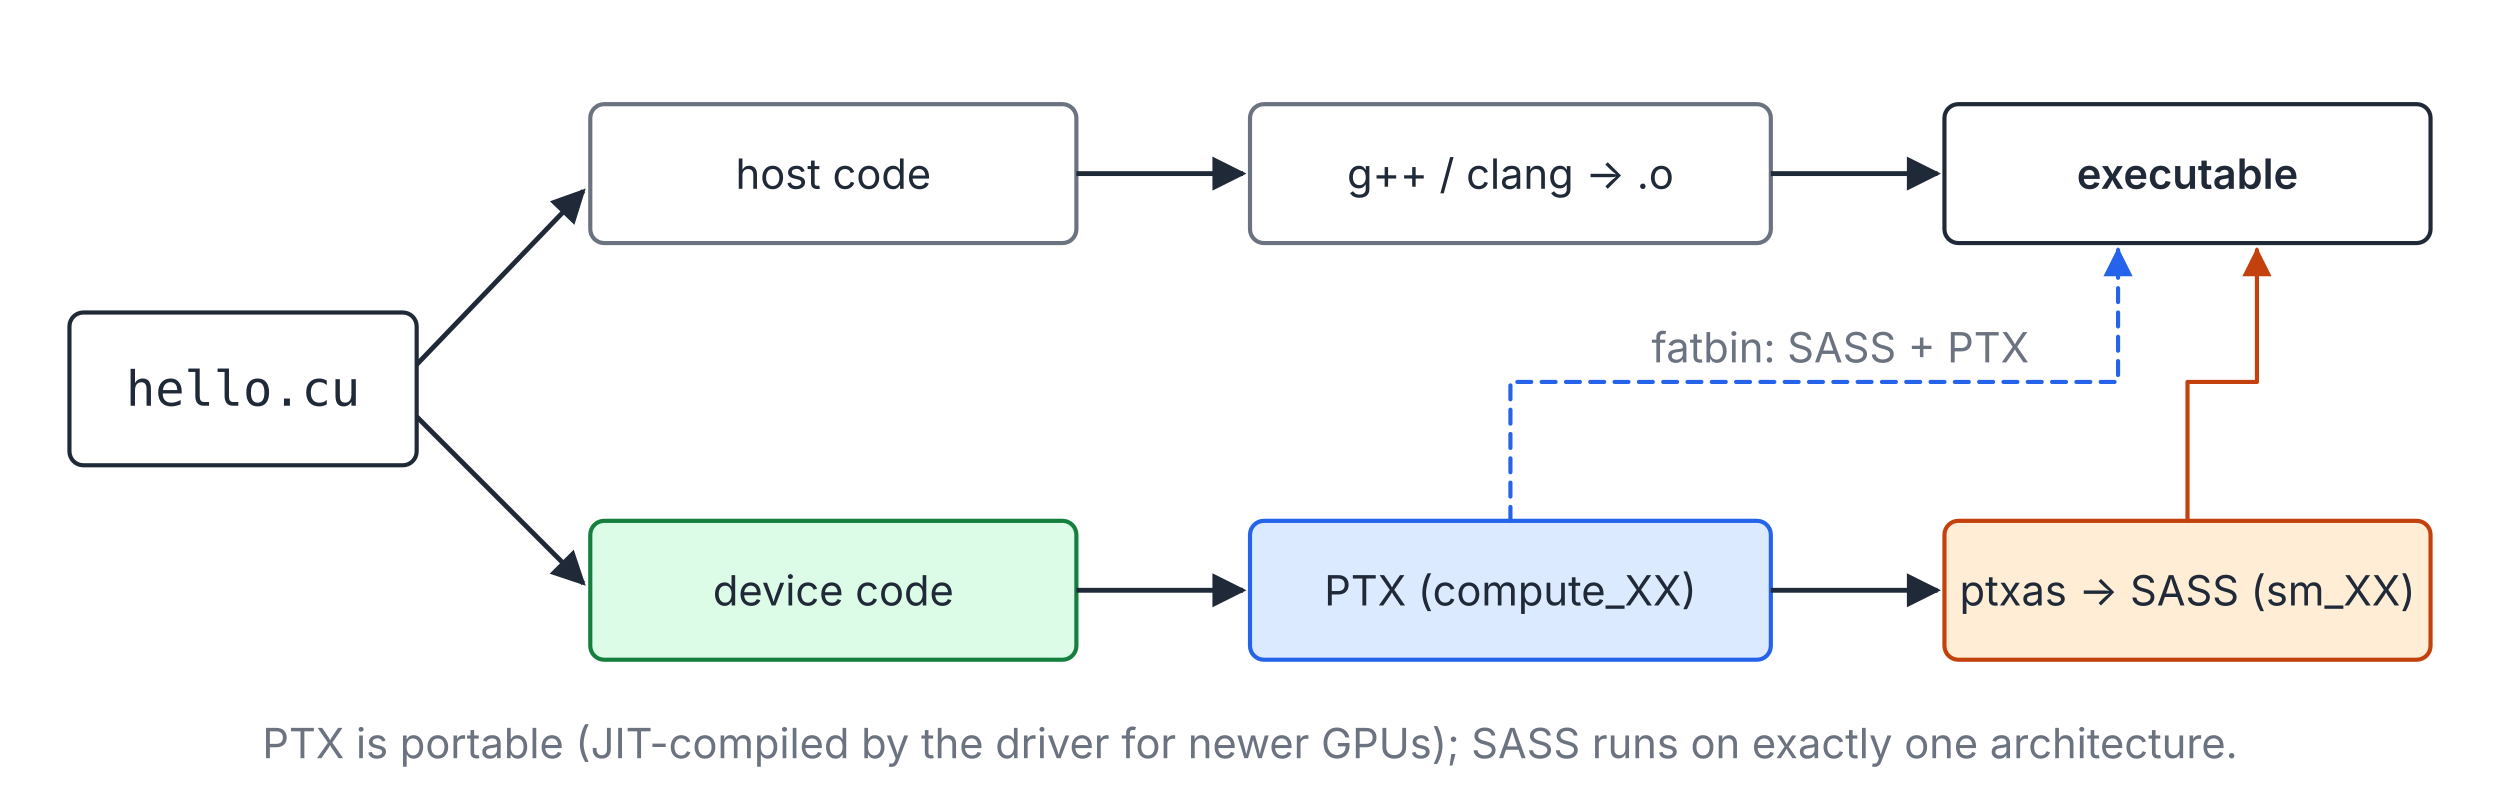
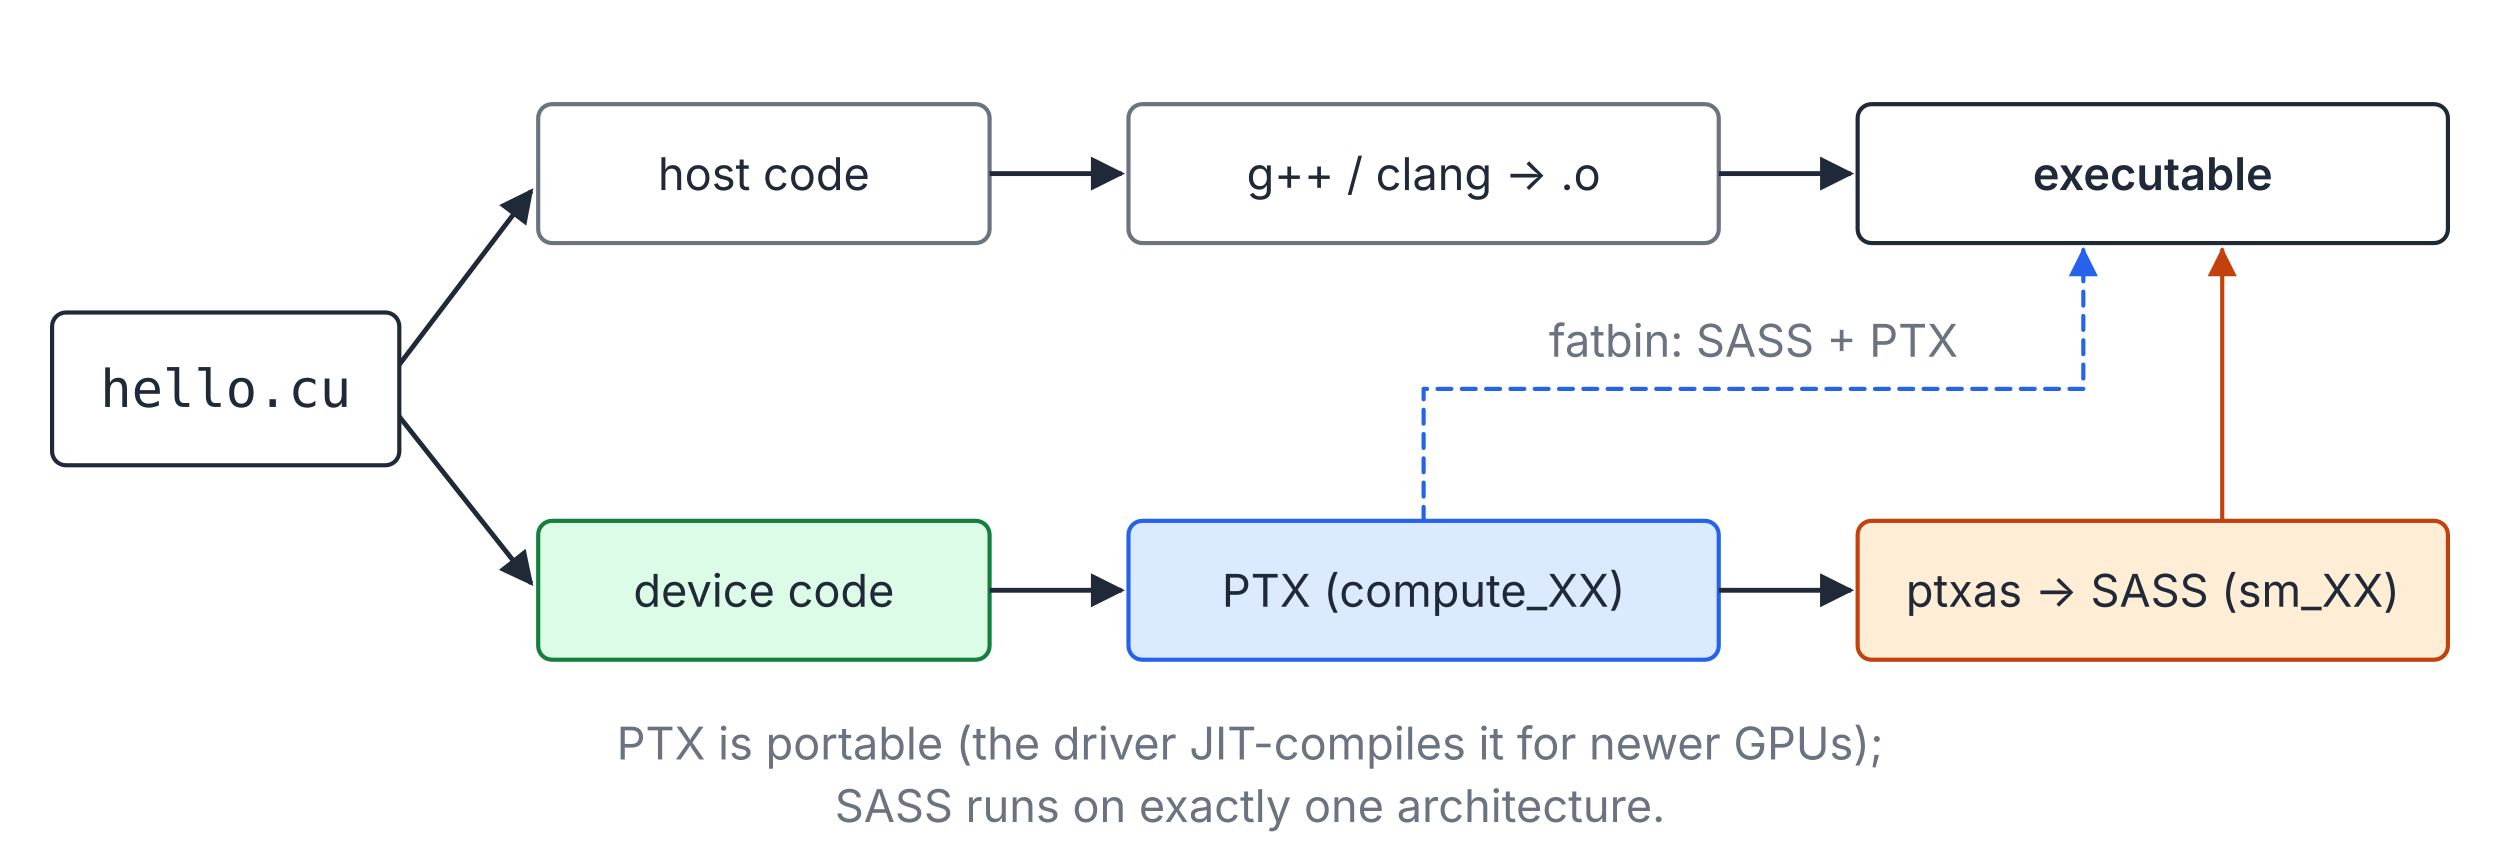
- <svg xmlns="http://www.w3.org/2000/svg" viewBox="0 0 720 230" width="720" height="230" class="fig-svg" role="img">
-   <style>.fig-paper{fill:var(--fig-paper,#ffffff)}.fig-panel{fill:var(--fig-panel,#f8fafc)}.fig-none{fill:none}.s-ink{stroke:var(--fig-ink,#1f2937)}.t-ink{fill:var(--fig-ink,#1f2937)}.f-ink{fill:var(--fig-ink-soft,#f3f4f6)}.f-ink2{fill:var(--fig-ink-mid,#e5e7eb)}.k-ink{fill:var(--fig-ink,#1f2937)}.s-muted{stroke:var(--fig-muted,#6b7280)}.t-muted{fill:var(--fig-muted,#6b7280)}.f-muted{fill:var(--fig-muted-soft,#f9fafb)}.f-muted2{fill:var(--fig-muted-mid,#e5e7eb)}.k-muted{fill:var(--fig-muted,#6b7280)}.s-line{stroke:var(--fig-line,#9ca3af)}.t-line{fill:var(--fig-line,#9ca3af)}.f-line{fill:var(--fig-line-soft,#f3f4f6)}.f-line2{fill:var(--fig-line-mid,#d1d5db)}.k-line{fill:var(--fig-line,#9ca3af)}.s-a{stroke:var(--fig-a,#2563eb)}.t-a{fill:var(--fig-a,#2563eb)}.f-a{fill:var(--fig-a-soft,#dbeafe)}.f-a2{fill:var(--fig-a-mid,#93c5fd)}.k-a{fill:var(--fig-a,#2563eb)}.s-b{stroke:var(--fig-b,#c2410c)}.t-b{fill:var(--fig-b,#c2410c)}.f-b{fill:var(--fig-b-soft,#ffedd5)}.f-b2{fill:var(--fig-b-mid,#fdba74)}.k-b{fill:var(--fig-b,#c2410c)}.s-c{stroke:var(--fig-c,#15803d)}.t-c{fill:var(--fig-c,#15803d)}.f-c{fill:var(--fig-c-soft,#dcfce7)}.f-c2{fill:var(--fig-c-mid,#86efac)}.k-c{fill:var(--fig-c,#15803d)}.s-d{stroke:var(--fig-d,#7c3aed)}.t-d{fill:var(--fig-d,#7c3aed)}.f-d{fill:var(--fig-d-soft,#ede9fe)}.f-d2{fill:var(--fig-d-mid,#c4b5fd)}.k-d{fill:var(--fig-d,#7c3aed)}.s-hl{stroke:var(--fig-hl,#dc2626)}.t-hl{fill:var(--fig-hl,#dc2626)}.f-hl{fill:var(--fig-hl-soft,#fee2e2)}.f-hl2{fill:var(--fig-hl-mid,#fca5a5)}.k-hl{fill:var(--fig-hl,#dc2626)}.fig-txt{font-family:Inter,system-ui,-apple-system,'Segoe UI',sans-serif;font-size:14px}.fig-mono{font-family:'Ubuntu Mono',ui-monospace,Menlo,monospace;font-size:14px}.fig-small{font-size:12px}.fig-tiny{font-size:9.5px}.fig-big{font-size:16px}.fig-bold{font-weight:600}.fig-it{font-style:italic}</style>
+ <svg xmlns="http://www.w3.org/2000/svg" viewBox="0 0 720 248" width="720" height="248" class="fig-svg" role="img">
+   <style>.fig-paper{fill:var(--fig-paper,#ffffff)}.fig-panel{fill:var(--fig-panel,#f8fafc)}.fig-none{fill:none}.s-ink{stroke:var(--fig-ink,#1f2937)}.t-ink{fill:var(--fig-ink,#1f2937)}.f-ink{fill:var(--fig-ink-soft,#f3f4f6)}.f-ink2{fill:var(--fig-ink-mid,#e5e7eb)}.k-ink{fill:var(--fig-ink,#1f2937)}.s-muted{stroke:var(--fig-muted,#6b7280)}.t-muted{fill:var(--fig-muted,#6b7280)}.f-muted{fill:var(--fig-muted-soft,#f9fafb)}.f-muted2{fill:var(--fig-muted-mid,#e5e7eb)}.k-muted{fill:var(--fig-muted,#6b7280)}.s-line{stroke:var(--fig-line,#9ca3af)}.t-line{fill:var(--fig-line,#9ca3af)}.f-line{fill:var(--fig-line-soft,#f3f4f6)}.f-line2{fill:var(--fig-line-mid,#d1d5db)}.k-line{fill:var(--fig-line,#9ca3af)}.s-a{stroke:var(--fig-a,#2563eb)}.t-a{fill:var(--fig-a,#2563eb)}.f-a{fill:var(--fig-a-soft,#dbeafe)}.f-a2{fill:var(--fig-a-mid,#93c5fd)}.k-a{fill:var(--fig-a,#2563eb)}.s-b{stroke:var(--fig-b,#c2410c)}.t-b{fill:var(--fig-b,#c2410c)}.f-b{fill:var(--fig-b-soft,#ffedd5)}.f-b2{fill:var(--fig-b-mid,#fdba74)}.k-b{fill:var(--fig-b,#c2410c)}.s-c{stroke:var(--fig-c,#15803d)}.t-c{fill:var(--fig-c,#15803d)}.f-c{fill:var(--fig-c-soft,#dcfce7)}.f-c2{fill:var(--fig-c-mid,#86efac)}.k-c{fill:var(--fig-c,#15803d)}.s-d{stroke:var(--fig-d,#7c3aed)}.t-d{fill:var(--fig-d,#7c3aed)}.f-d{fill:var(--fig-d-soft,#ede9fe)}.f-d2{fill:var(--fig-d-mid,#c4b5fd)}.k-d{fill:var(--fig-d,#7c3aed)}.s-hl{stroke:var(--fig-hl,#dc2626)}.t-hl{fill:var(--fig-hl,#dc2626)}.f-hl{fill:var(--fig-hl-soft,#fee2e2)}.f-hl2{fill:var(--fig-hl-mid,#fca5a5)}.k-hl{fill:var(--fig-hl,#dc2626)}.fig-txt{font-family:Inter,system-ui,-apple-system,'Segoe UI',sans-serif;font-size:15px}.fig-mono{font-family:'Ubuntu Mono',ui-monospace,Menlo,monospace;font-size:15px}.fig-small{font-size:13px}.fig-tiny{font-size:11px}.fig-big{font-size:17px}.fig-plate{fill:var(--fig-paper,#ffffff);fill-opacity:.92}.fig-bold{font-weight:600}.fig-it{font-style:italic}</style>
  <defs>
    <marker id="ch00-nvcc-ah-ink" viewBox="0 0 10 10" refX="9" refY="5" markerWidth="7" markerHeight="7" orient="auto-start-reverse">
      <path d="M0,0 L10,5 L0,10 z" class="k-ink" />
    </marker>
    <marker id="ch00-nvcc-ah-muted" viewBox="0 0 10 10" refX="9" refY="5" markerWidth="7" markerHeight="7" orient="auto-start-reverse">
      <path d="M0,0 L10,5 L0,10 z" class="k-muted" />
    </marker>
    <marker id="ch00-nvcc-ah-a" viewBox="0 0 10 10" refX="9" refY="5" markerWidth="7" markerHeight="7" orient="auto-start-reverse">
      <path d="M0,0 L10,5 L0,10 z" class="k-a" />
    </marker>
    <marker id="ch00-nvcc-ah-b" viewBox="0 0 10 10" refX="9" refY="5" markerWidth="7" markerHeight="7" orient="auto-start-reverse">
      <path d="M0,0 L10,5 L0,10 z" class="k-b" />
    </marker>
    <marker id="ch00-nvcc-ah-c" viewBox="0 0 10 10" refX="9" refY="5" markerWidth="7" markerHeight="7" orient="auto-start-reverse">
      <path d="M0,0 L10,5 L0,10 z" class="k-c" />
    </marker>
    <marker id="ch00-nvcc-ah-d" viewBox="0 0 10 10" refX="9" refY="5" markerWidth="7" markerHeight="7" orient="auto-start-reverse">
      <path d="M0,0 L10,5 L0,10 z" class="k-d" />
    </marker>
    <marker id="ch00-nvcc-ah-hl" viewBox="0 0 10 10" refX="9" refY="5" markerWidth="7" markerHeight="7" orient="auto-start-reverse">
      <path d="M0,0 L10,5 L0,10 z" class="k-hl" />
    </marker>
  </defs>
-   <rect x="0" y="0" width="720" height="230" class="fig-paper" />
-   <rect x="20" y="90" width="100" height="44" rx="4" class="fig-paper s-ink" stroke-width="1.2" />
-   <text x="70" y="112" text-anchor="middle" dominant-baseline="central" class="fig-mono t-ink">hello.cu</text>
-   <rect x="170" y="30" width="140" height="40" rx="4" class="fig-paper s-muted" stroke-width="1.2" />
-   <text x="240" y="50" text-anchor="middle" dominant-baseline="central" class="fig-txt t-ink fig-small">host code</text>
-   <rect x="170" y="150" width="140" height="40" rx="4" class="f-c s-c" stroke-width="1.2" />
-   <text x="240" y="170" text-anchor="middle" dominant-baseline="central" class="fig-txt t-ink fig-small">device code</text>
-   <line x1="120" y1="105" x2="168" y2="55" class="s-ink" stroke-width="1.4" marker-end="url(#ch00-nvcc-ah-ink)" />
-   <line x1="120" y1="120" x2="168" y2="168" class="s-ink" stroke-width="1.4" marker-end="url(#ch00-nvcc-ah-ink)" />
-   <rect x="360" y="30" width="150" height="40" rx="4" class="fig-paper s-muted" stroke-width="1.2" />
-   <text x="435" y="50" text-anchor="middle" dominant-baseline="central" class="fig-txt t-ink fig-small">g++ / clang → .o</text>
-   <rect x="360" y="150" width="150" height="40" rx="4" class="f-a s-a" stroke-width="1.2" />
-   <text x="435" y="170" text-anchor="middle" dominant-baseline="central" class="fig-txt t-ink fig-small">PTX (compute_XX)</text>
-   <rect x="560" y="150" width="140" height="40" rx="4" class="f-b s-b" stroke-width="1.2" />
-   <text x="630" y="170" text-anchor="middle" dominant-baseline="central" class="fig-txt t-ink fig-small">ptxas → SASS (sm_XX)</text>
-   <line x1="310" y1="50" x2="358" y2="50" class="s-ink" stroke-width="1.4" marker-end="url(#ch00-nvcc-ah-ink)" />
-   <line x1="310" y1="170" x2="358" y2="170" class="s-ink" stroke-width="1.4" marker-end="url(#ch00-nvcc-ah-ink)" />
-   <line x1="510" y1="170" x2="558" y2="170" class="s-ink" stroke-width="1.4" marker-end="url(#ch00-nvcc-ah-ink)" />
-   <rect x="560" y="30" width="140" height="40" rx="4" class="fig-paper s-ink" stroke-width="1.2" />
-   <text x="630" y="50" text-anchor="middle" dominant-baseline="central" class="fig-txt t-ink fig-small fig-bold">executable</text>
-   <line x1="510" y1="50" x2="558" y2="50" class="s-ink" stroke-width="1.4" marker-end="url(#ch00-nvcc-ah-ink)" />
-   <path d="M630,150 L630,110 L650,110 L650,72" class="fig-none s-b" stroke-width="1.2" stroke-linejoin="round" stroke-linecap="round" marker-end="url(#ch00-nvcc-ah-b)" />
-   <path d="M435,150 L435,110 L610,110 L610,72" class="fig-none s-a" stroke-width="1.2" stroke-linejoin="round" stroke-linecap="round" stroke-dasharray="4 3" marker-end="url(#ch00-nvcc-ah-a)" />
-   <text x="530" y="100" text-anchor="middle" dominant-baseline="central" class="fig-txt t-muted fig-small">fatbin: SASS + PTX</text>
-   <text x="360" y="214" text-anchor="middle" dominant-baseline="central" class="fig-txt t-muted fig-small">PTX is portable (JIT-compiled by the driver for newer GPUs); SASS runs on exactly one architecture.</text>
+   <rect x="0" y="0" width="720" height="248" class="fig-paper" />
+   <rect x="15" y="90" width="100" height="44" rx="4" class="fig-paper s-ink" stroke-width="1.2" />
+   <text x="65" y="112" text-anchor="middle" dominant-baseline="central" class="fig-mono t-ink">hello.cu</text>
+   <rect x="155" y="30" width="130" height="40" rx="4" class="fig-paper s-muted" stroke-width="1.2" />
+   <text x="220" y="50" text-anchor="middle" dominant-baseline="central" class="fig-txt t-ink fig-small">host code</text>
+   <rect x="155" y="150" width="130" height="40" rx="4" class="f-c s-c" stroke-width="1.2" />
+   <text x="220" y="170" text-anchor="middle" dominant-baseline="central" class="fig-txt t-ink fig-small">device code</text>
+   <line x1="115" y1="105" x2="153" y2="55" class="s-ink" stroke-width="1.4" marker-end="url(#ch00-nvcc-ah-ink)" />
+   <line x1="115" y1="120" x2="153" y2="168" class="s-ink" stroke-width="1.4" marker-end="url(#ch00-nvcc-ah-ink)" />
+   <rect x="325" y="30" width="170" height="40" rx="4" class="fig-paper s-muted" stroke-width="1.2" />
+   <text x="410" y="50" text-anchor="middle" dominant-baseline="central" class="fig-txt t-ink fig-small">g++ / clang → .o</text>
+   <rect x="325" y="150" width="170" height="40" rx="4" class="f-a s-a" stroke-width="1.2" />
+   <text x="410" y="170" text-anchor="middle" dominant-baseline="central" class="fig-txt t-ink fig-small">PTX (compute_XX)</text>
+   <rect x="535" y="150" width="170" height="40" rx="4" class="f-b s-b" stroke-width="1.2" />
+   <text x="620" y="170" text-anchor="middle" dominant-baseline="central" class="fig-txt t-ink fig-small">ptxas → SASS (sm_XX)</text>
+   <line x1="285" y1="50" x2="323" y2="50" class="s-ink" stroke-width="1.4" marker-end="url(#ch00-nvcc-ah-ink)" />
+   <line x1="285" y1="170" x2="323" y2="170" class="s-ink" stroke-width="1.4" marker-end="url(#ch00-nvcc-ah-ink)" />
+   <line x1="495" y1="170" x2="533" y2="170" class="s-ink" stroke-width="1.4" marker-end="url(#ch00-nvcc-ah-ink)" />
+   <rect x="535" y="30" width="170" height="40" rx="4" class="fig-paper s-ink" stroke-width="1.2" />
+   <text x="620" y="50" text-anchor="middle" dominant-baseline="central" class="fig-txt t-ink fig-small fig-bold">executable</text>
+   <line x1="495" y1="50" x2="533" y2="50" class="s-ink" stroke-width="1.4" marker-end="url(#ch00-nvcc-ah-ink)" />
+   <path d="M640,150 L640,72" class="fig-none s-b" stroke-width="1.2" stroke-linejoin="round" stroke-linecap="round" marker-end="url(#ch00-nvcc-ah-b)" />
+   <path d="M410,150 L410,112 L600,112 L600,72" class="fig-none s-a" stroke-width="1.2" stroke-linejoin="round" stroke-linecap="round" stroke-dasharray="4 3" marker-end="url(#ch00-nvcc-ah-a)" />
+   <rect x="425.12" y="88.9" width="159.76" height="18.2" rx="3" class="fig-plate" />
+   <text x="505" y="98" text-anchor="middle" dominant-baseline="central" class="fig-txt t-muted fig-small">fatbin: SASS + PTX</text>
+   <text x="360" y="214" text-anchor="middle" dominant-baseline="central" class="fig-txt t-muted fig-small">PTX is portable (the driver JIT-compiles it for newer GPUs);</text>
+   <text x="360" y="232" text-anchor="middle" dominant-baseline="central" class="fig-txt t-muted fig-small">SASS runs on exactly one architecture.</text>
</svg>
